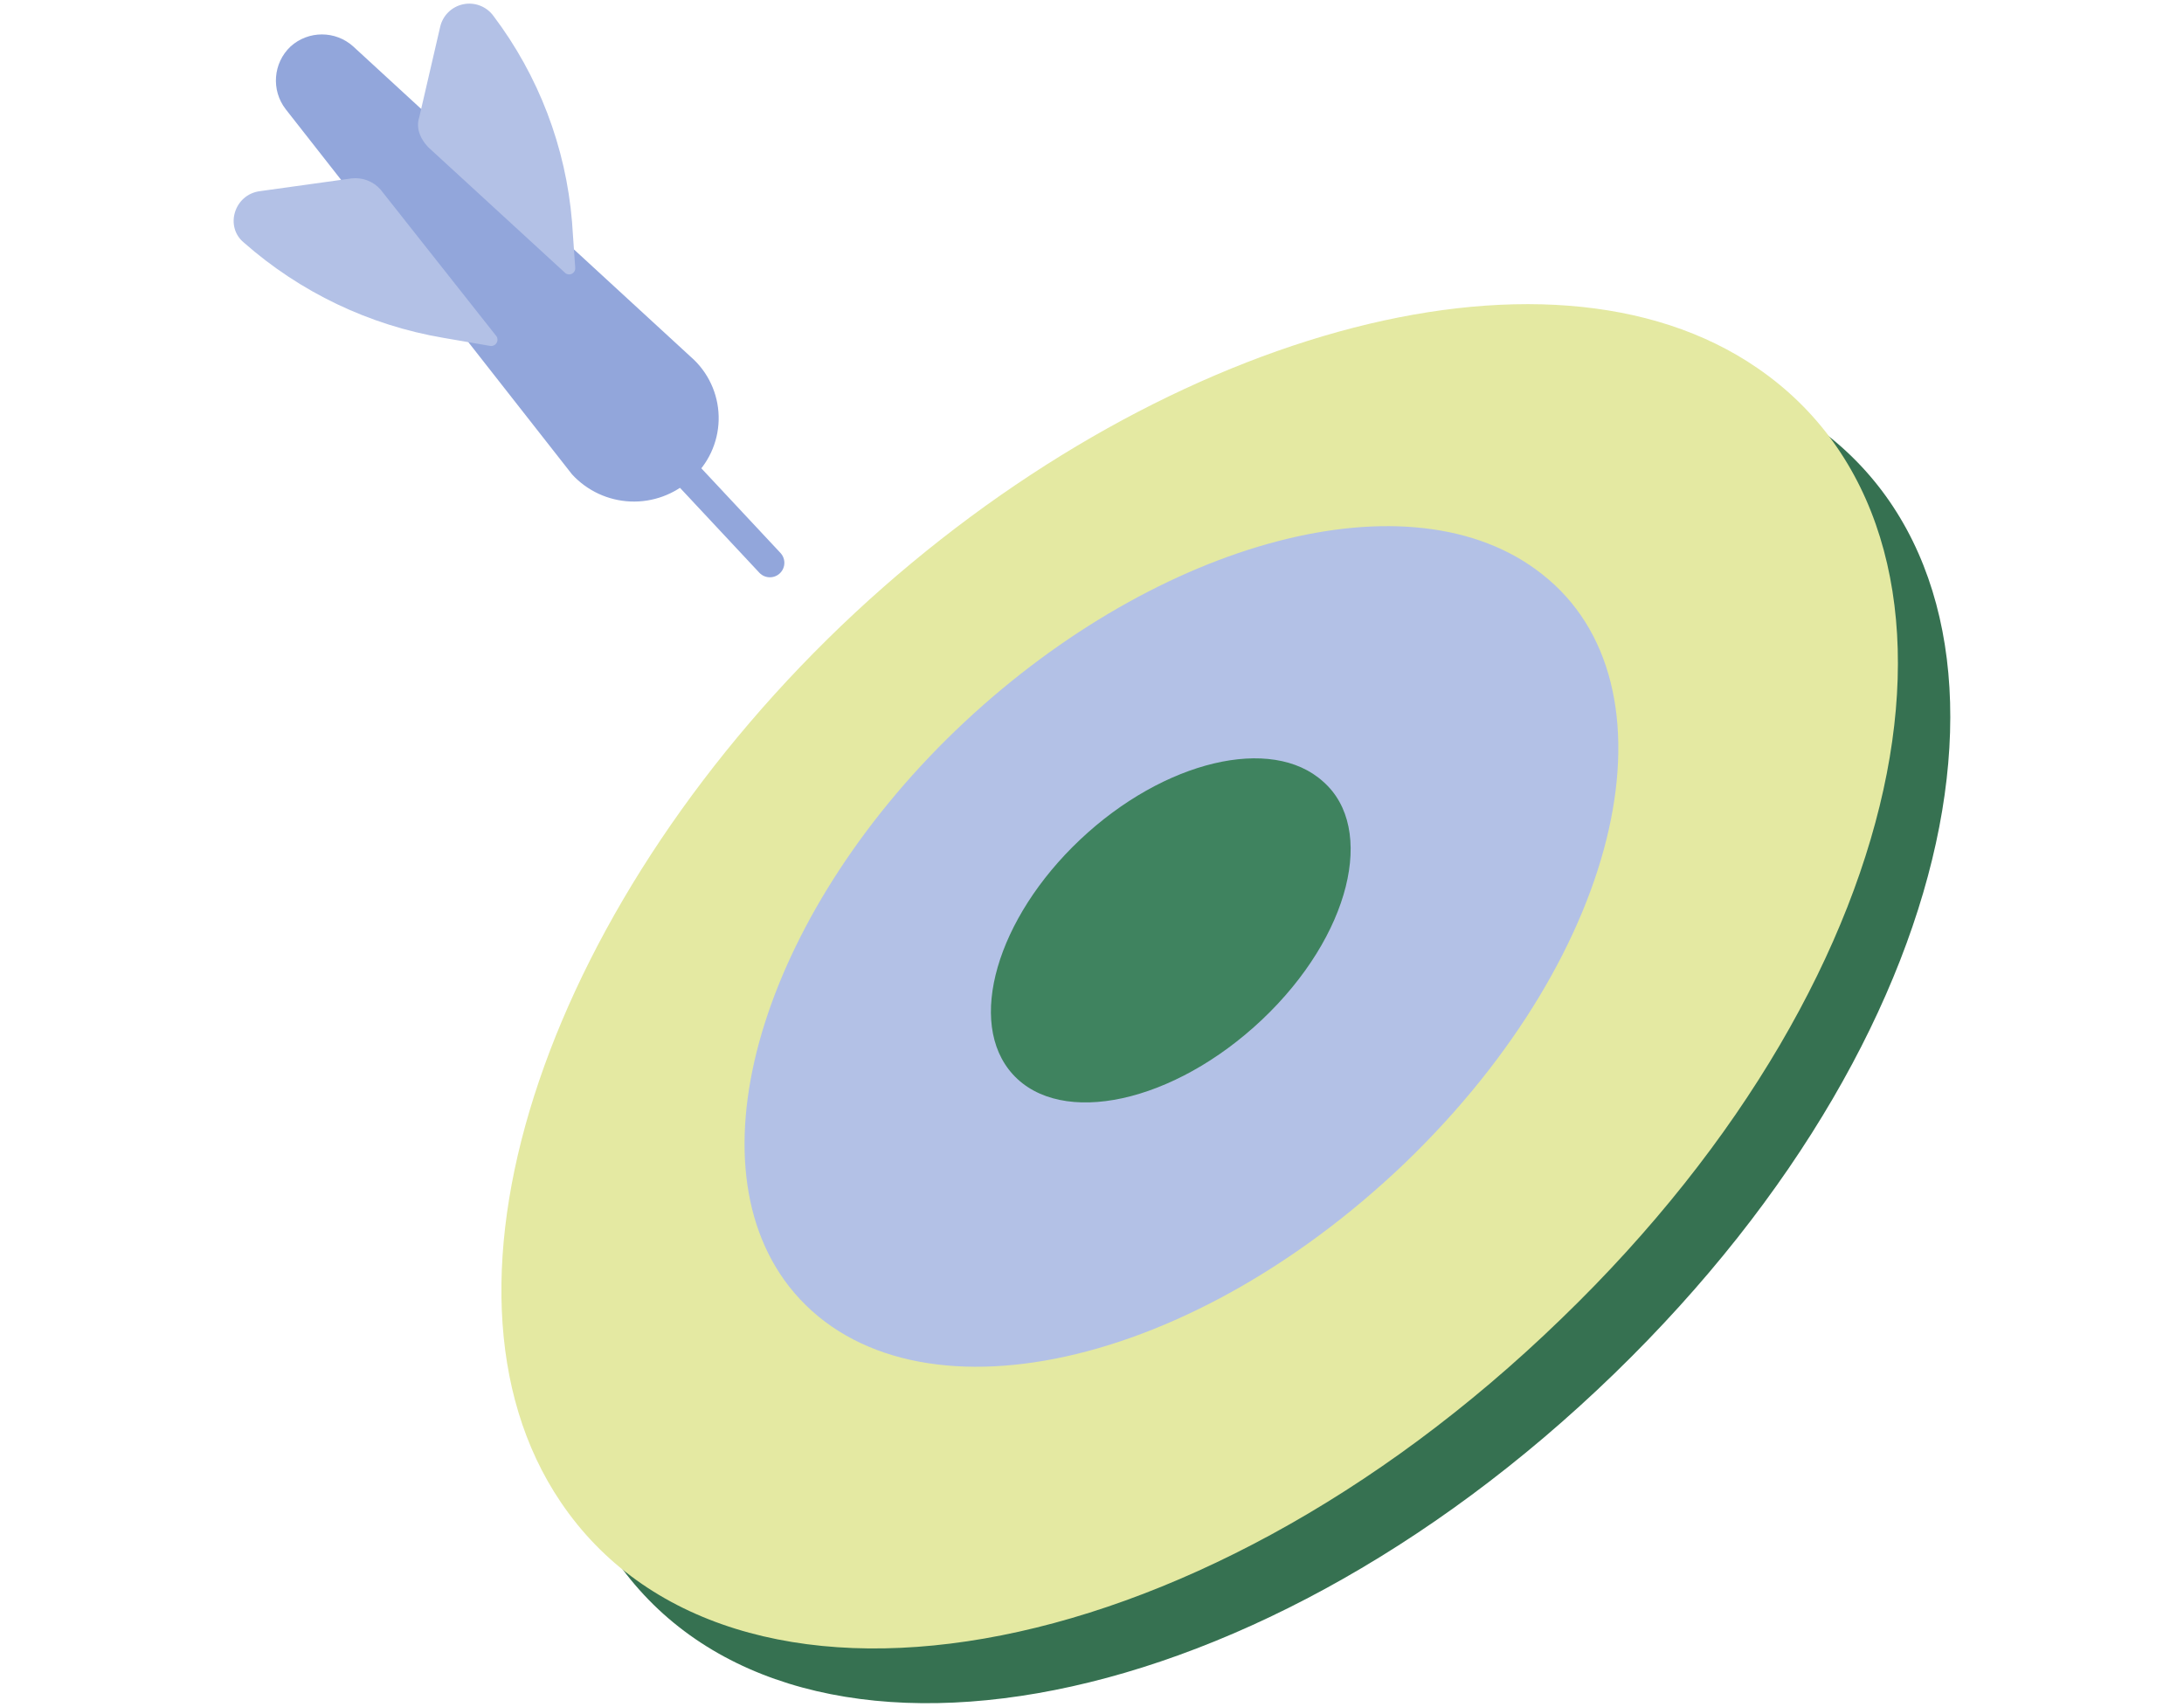
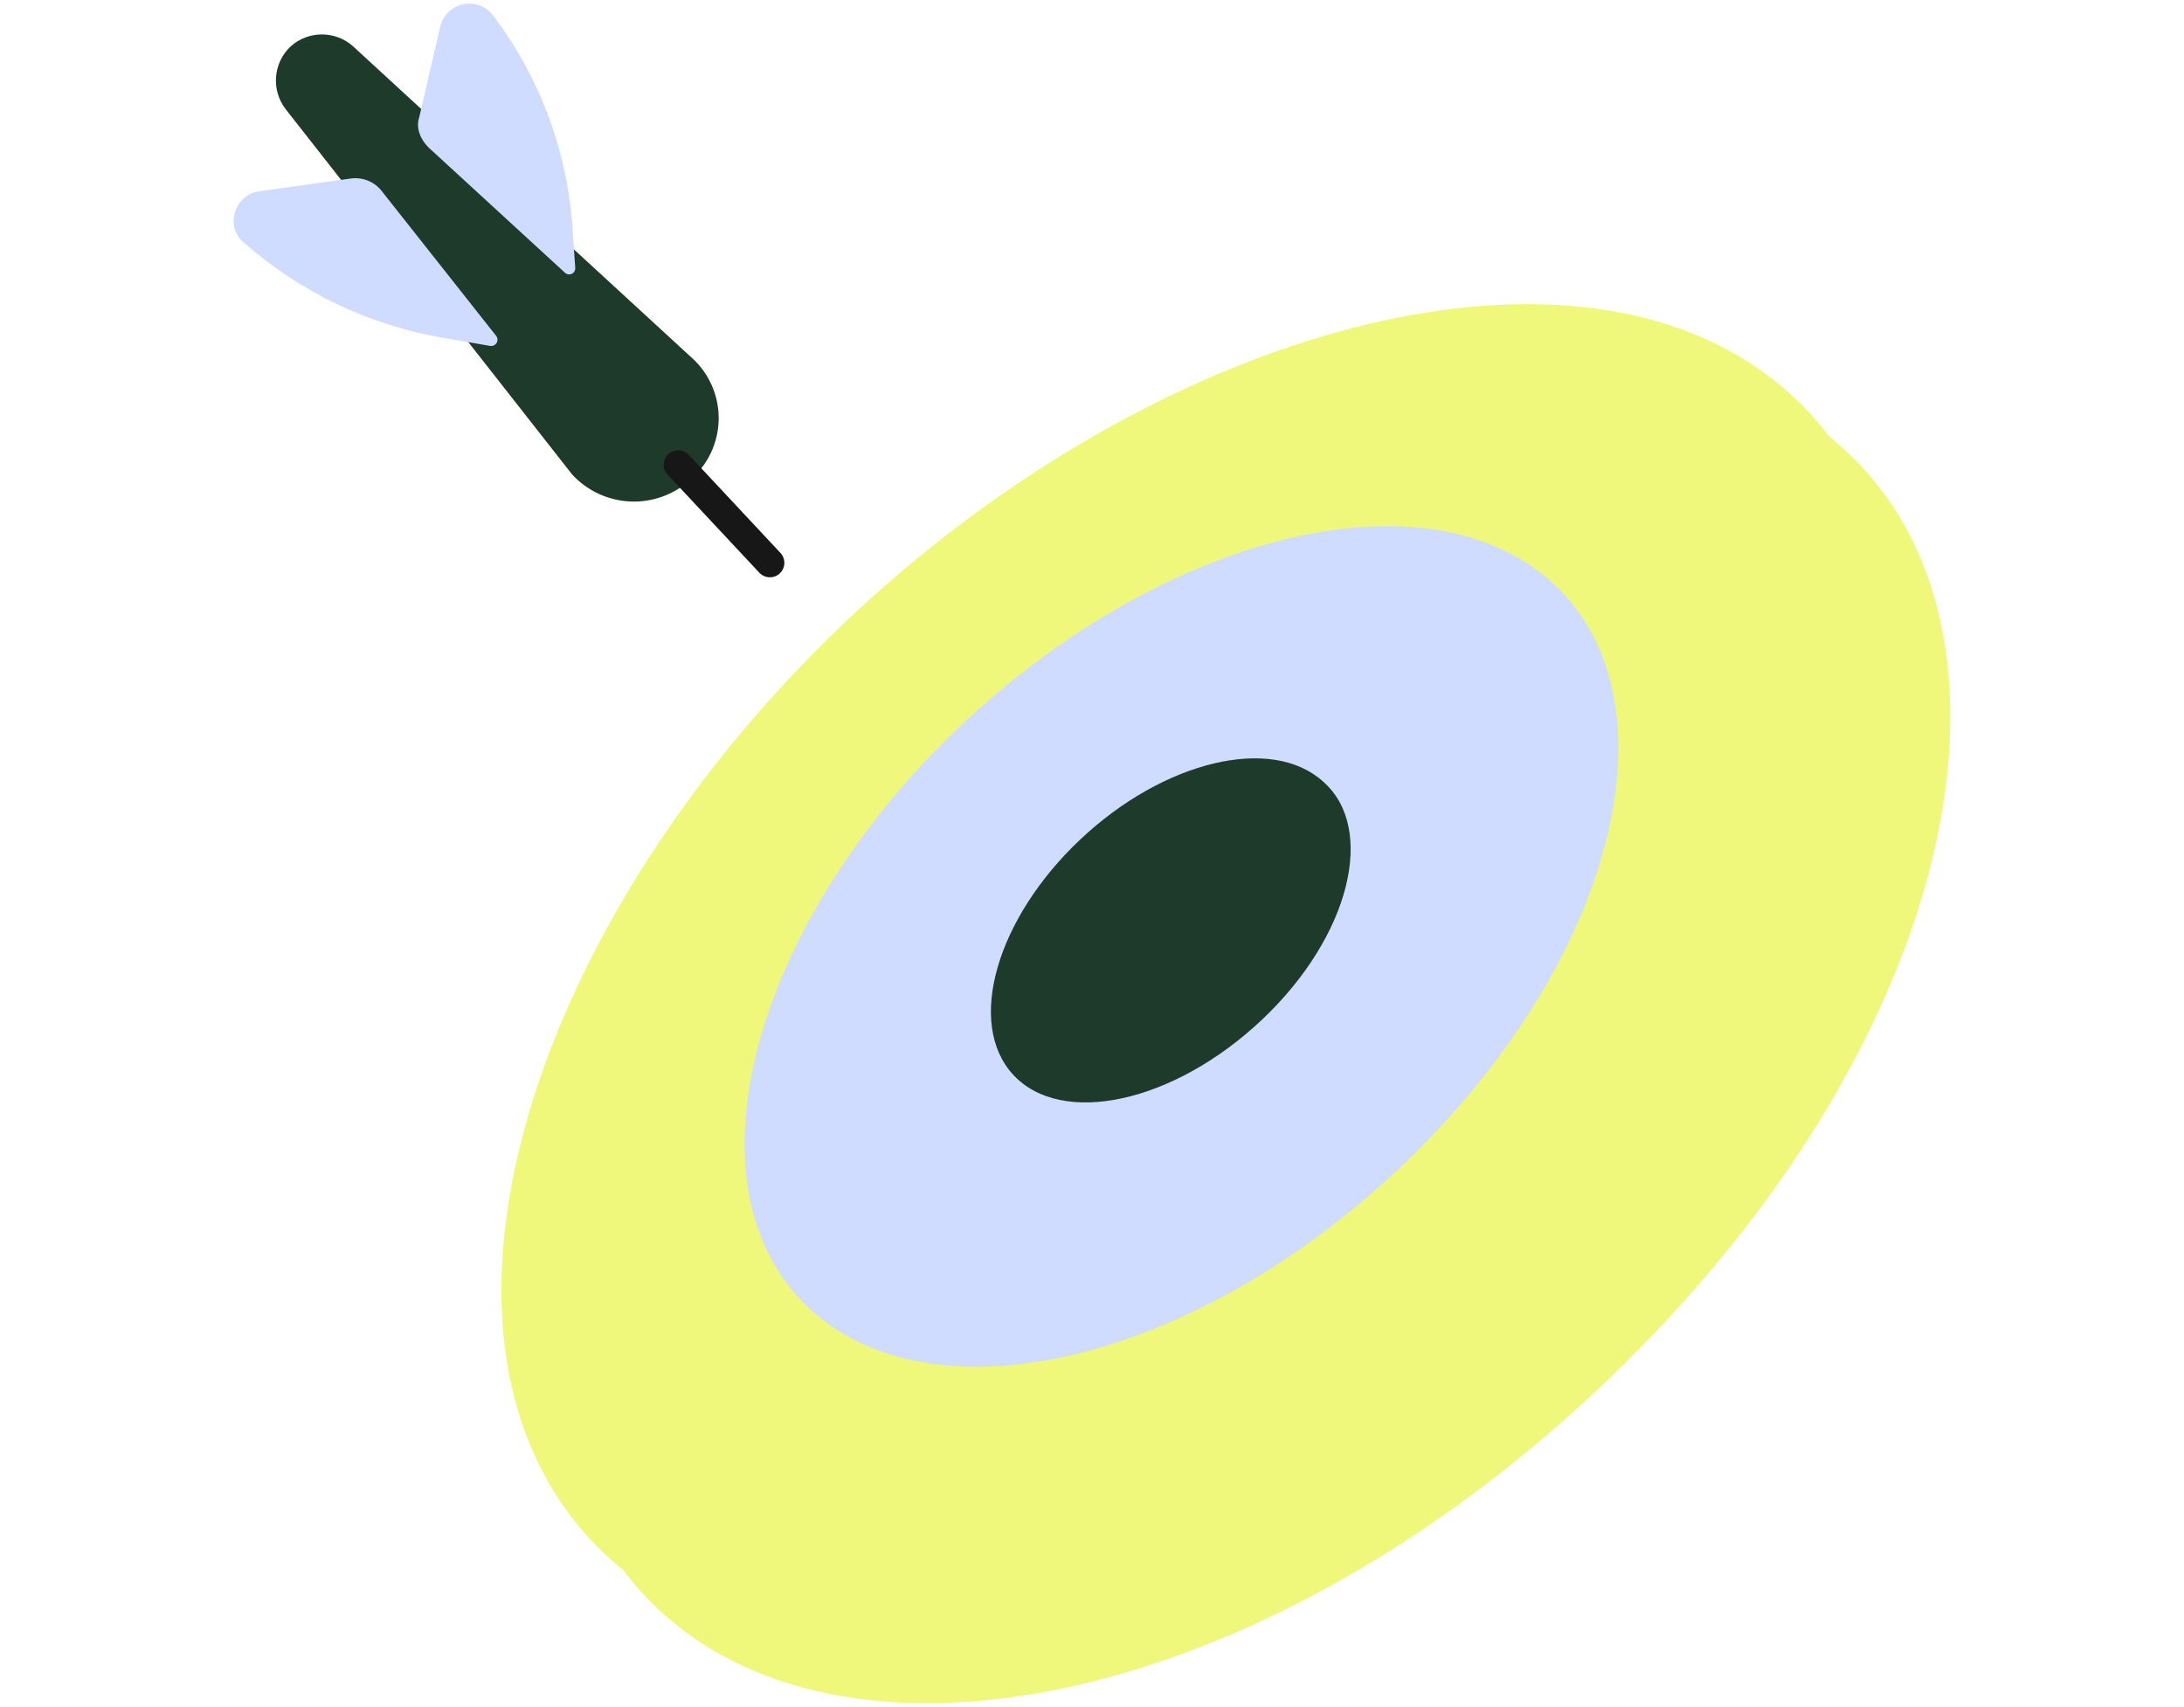
<svg xmlns="http://www.w3.org/2000/svg" viewBox="0 0 491.3 384">
  <defs>
-     <style>.cls-1{fill:#367151;}.cls-2{fill:#E4E9A2;}.cls-3{fill:#B3C1E6;}.cls-4{fill:#3F835F;}.cls-5{fill:#92A6DB;}.cls-6{fill:none;stroke:#92A6DB;stroke-linecap:round;stroke-linejoin:round;stroke-width:6.51px;}</style>
+     <style>.cls-1{fill:#EFF87A;}.cls-2{fill:#EFF87A;}.cls-3{fill:#CFDCFF;}.cls-4{fill:#1E3A2B;}.cls-5{fill:#1E3A2B;}.cls-6{fill:none;stroke:#171717;stroke-linecap:round;stroke-linejoin:round;stroke-width:6.51px;}</style>
  </defs>
  <g id="Isolation_Mode" data-name="Isolation Mode">
    <path class="cls-1" d="M363.15,309c-83.58,81-187.43,97-225.06,41.25C104.8,301,136.28,213.45,204.31,150.13c66.94-62.24,155.22-87.93,203-55C461.21,132,445.29,229.37,363.15,309Z" />
    <path class="cls-2" d="M351.21,296.67c-83.58,81.05-187.43,97-225.06,41.25-33.29-49.21-1.81-136.77,66.22-200.1,66.94-62.23,155.22-87.92,203-55C449.63,120.09,433.35,217.43,351.21,296.67Z" />
    <path class="cls-3" d="M316.11,261.57c-50.29,48.13-113.25,60.07-138.58,27.86-23.16-29.67-4.7-85.75,39.44-127,43.78-40.89,100.59-56.45,129.9-33.29C378.35,153.75,365.69,213.81,316.11,261.57Z" />
    <path class="cls-4" d="M283.91,229.37c-19.9,18.81-45.23,24.24-56.08,12.3-10.5-11.58-3.62-35.1,15.19-52.83s43.06-23.52,54.64-13C309.6,186.31,303.81,210.55,283.91,229.37Z" />
    <path class="cls-5" d="M155.46,107.79h0a18.91,18.91,0,0,1-26.78-1.08L64.27,24.57a10.55,10.55,0,0,1,1.09-14.11h0a10.52,10.52,0,0,1,14.11,0L156.18,81A18.28,18.28,0,0,1,155.46,107.79Z" />
    <path class="cls-3" d="M79.11,40.13,58.49,43c-5.79.73-8,8-3.62,11.58h0A90.84,90.84,0,0,0,99.74,76l10.49,1.81a1.42,1.42,0,0,0,1.45-2.17L85.62,42.66A7.55,7.55,0,0,0,79.11,40.13Z" />
    <path class="cls-3" d="M94.31,26.38,99,6.12A6.72,6.72,0,0,1,111,3.58h0A89,89,0,0,1,128.68,49.9l.73,10.49a1.38,1.38,0,0,1-2.18,1.09L96.48,33.25C94.31,31.08,93.58,28.55,94.31,26.38Z" />
    <line class="cls-6" x1="152.56" y1="104.54" x2="173.19" y2="126.61" />
  </g>
</svg>
